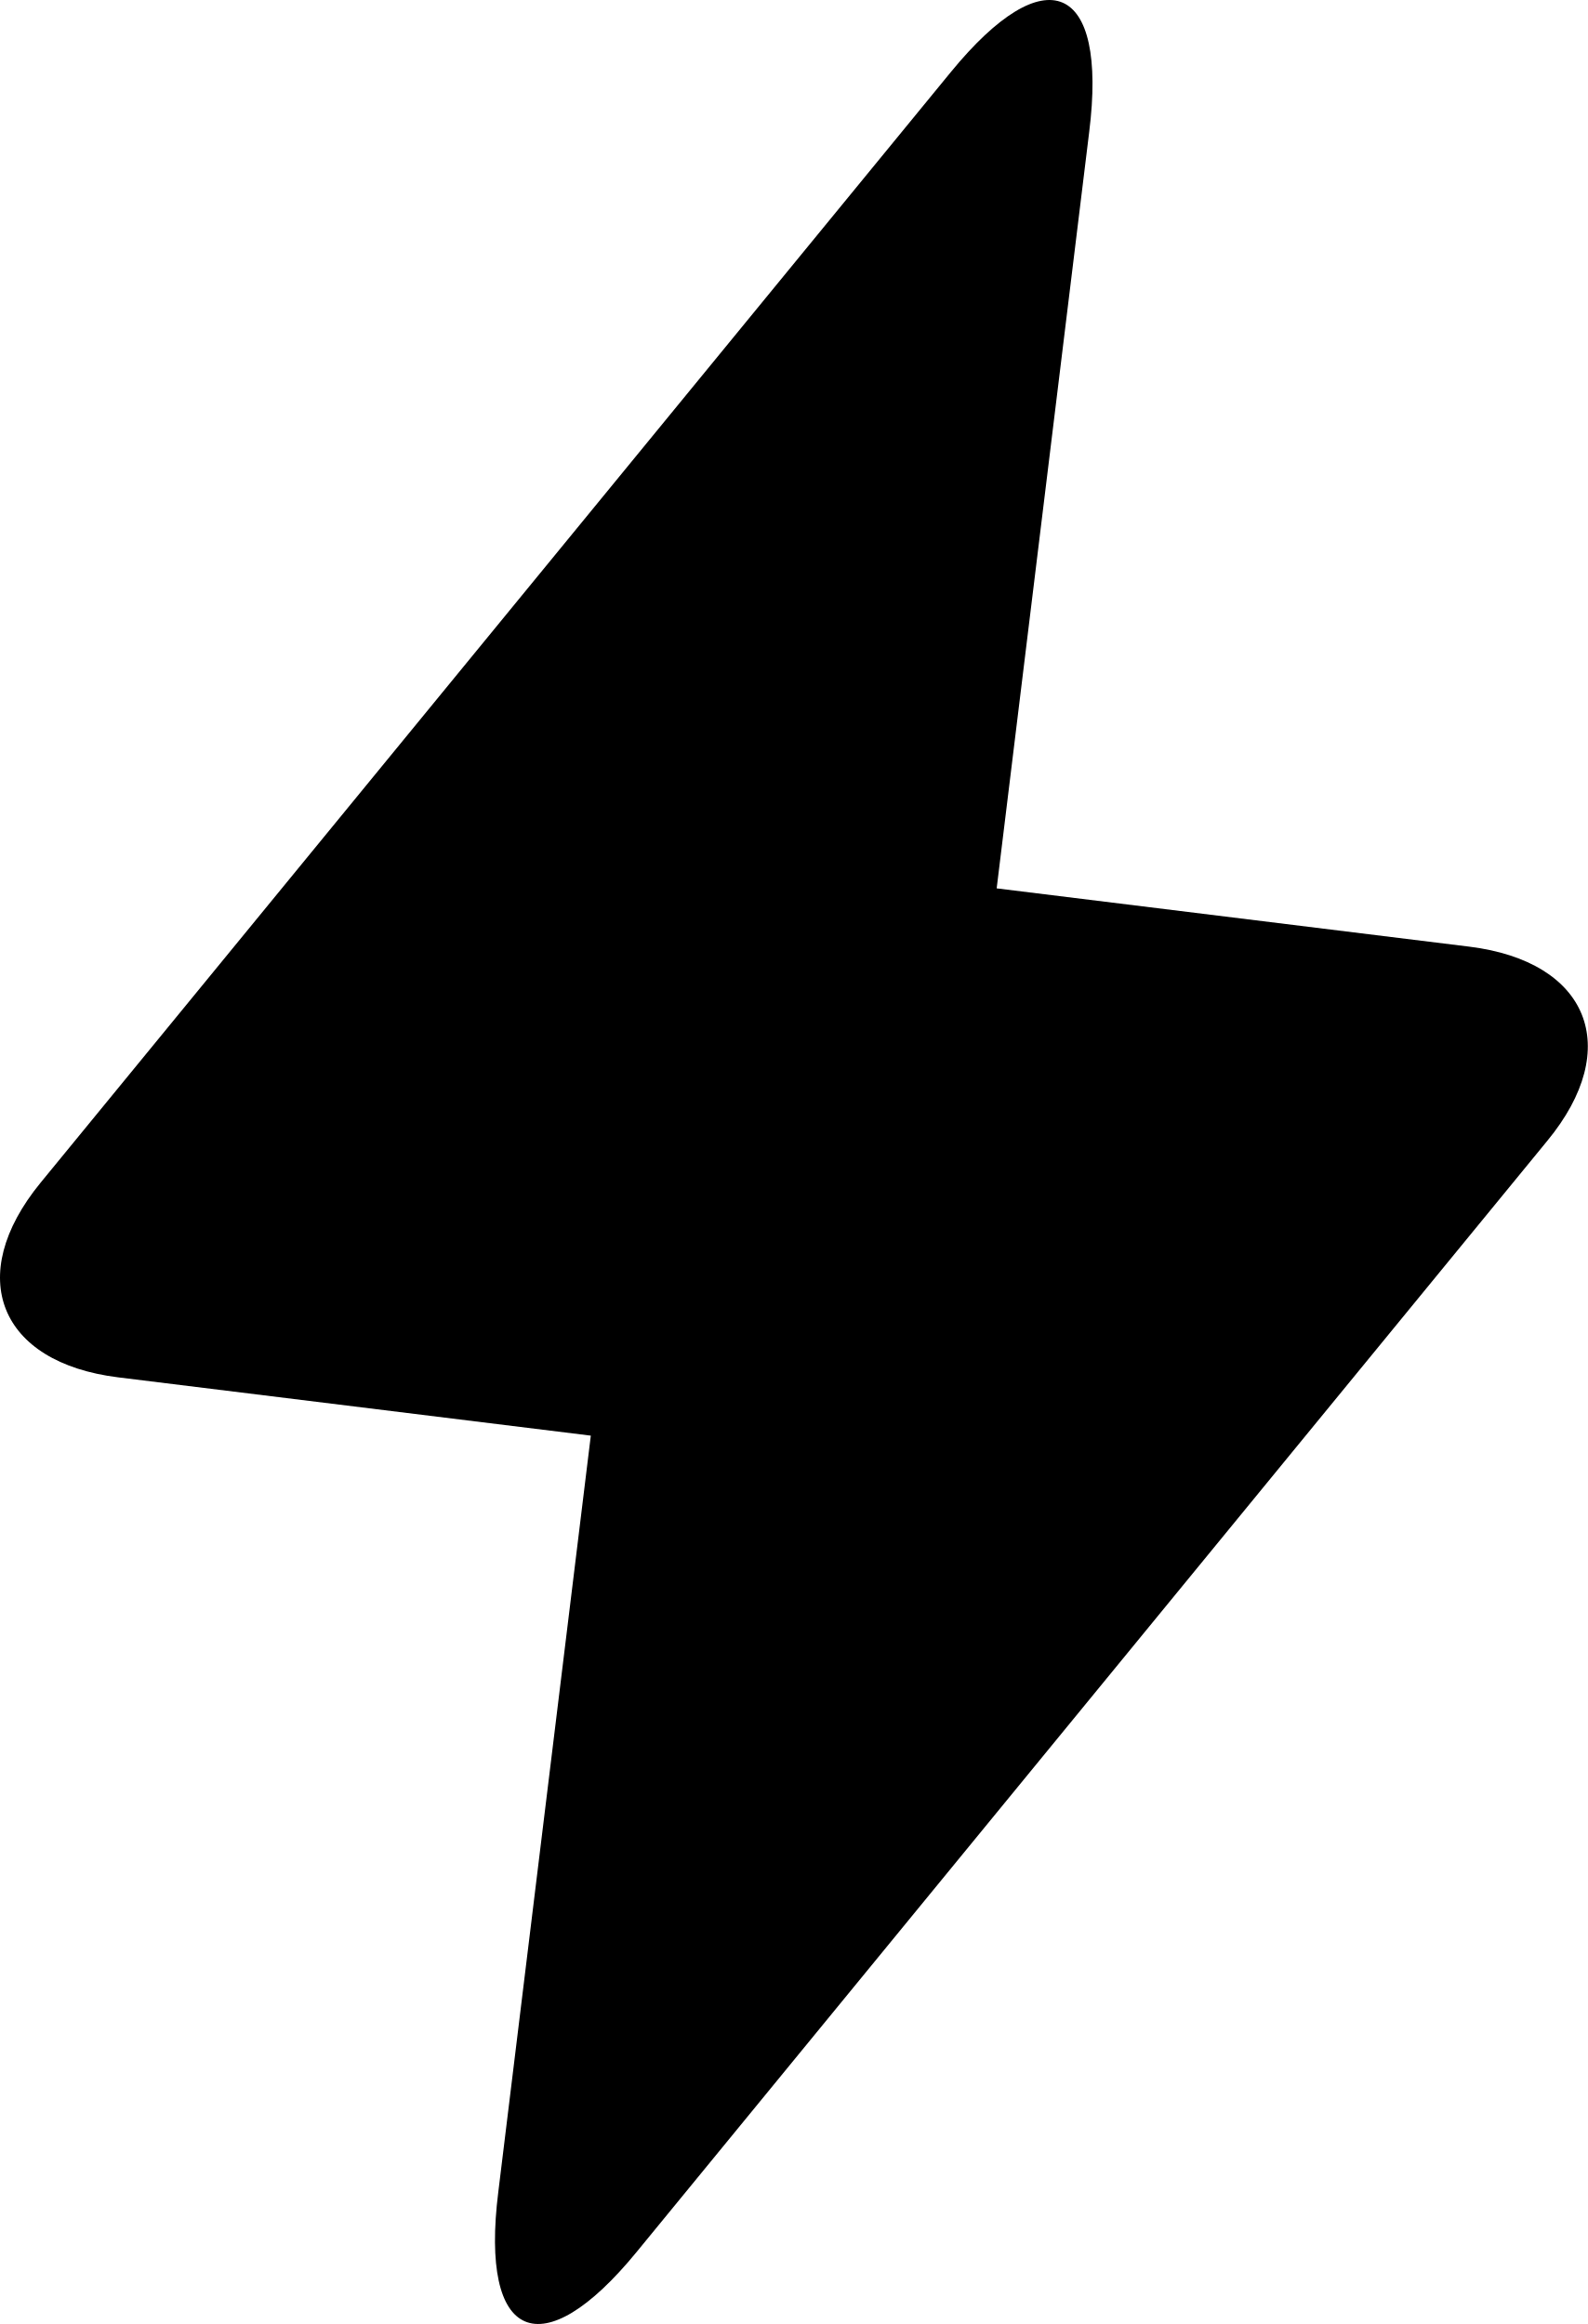
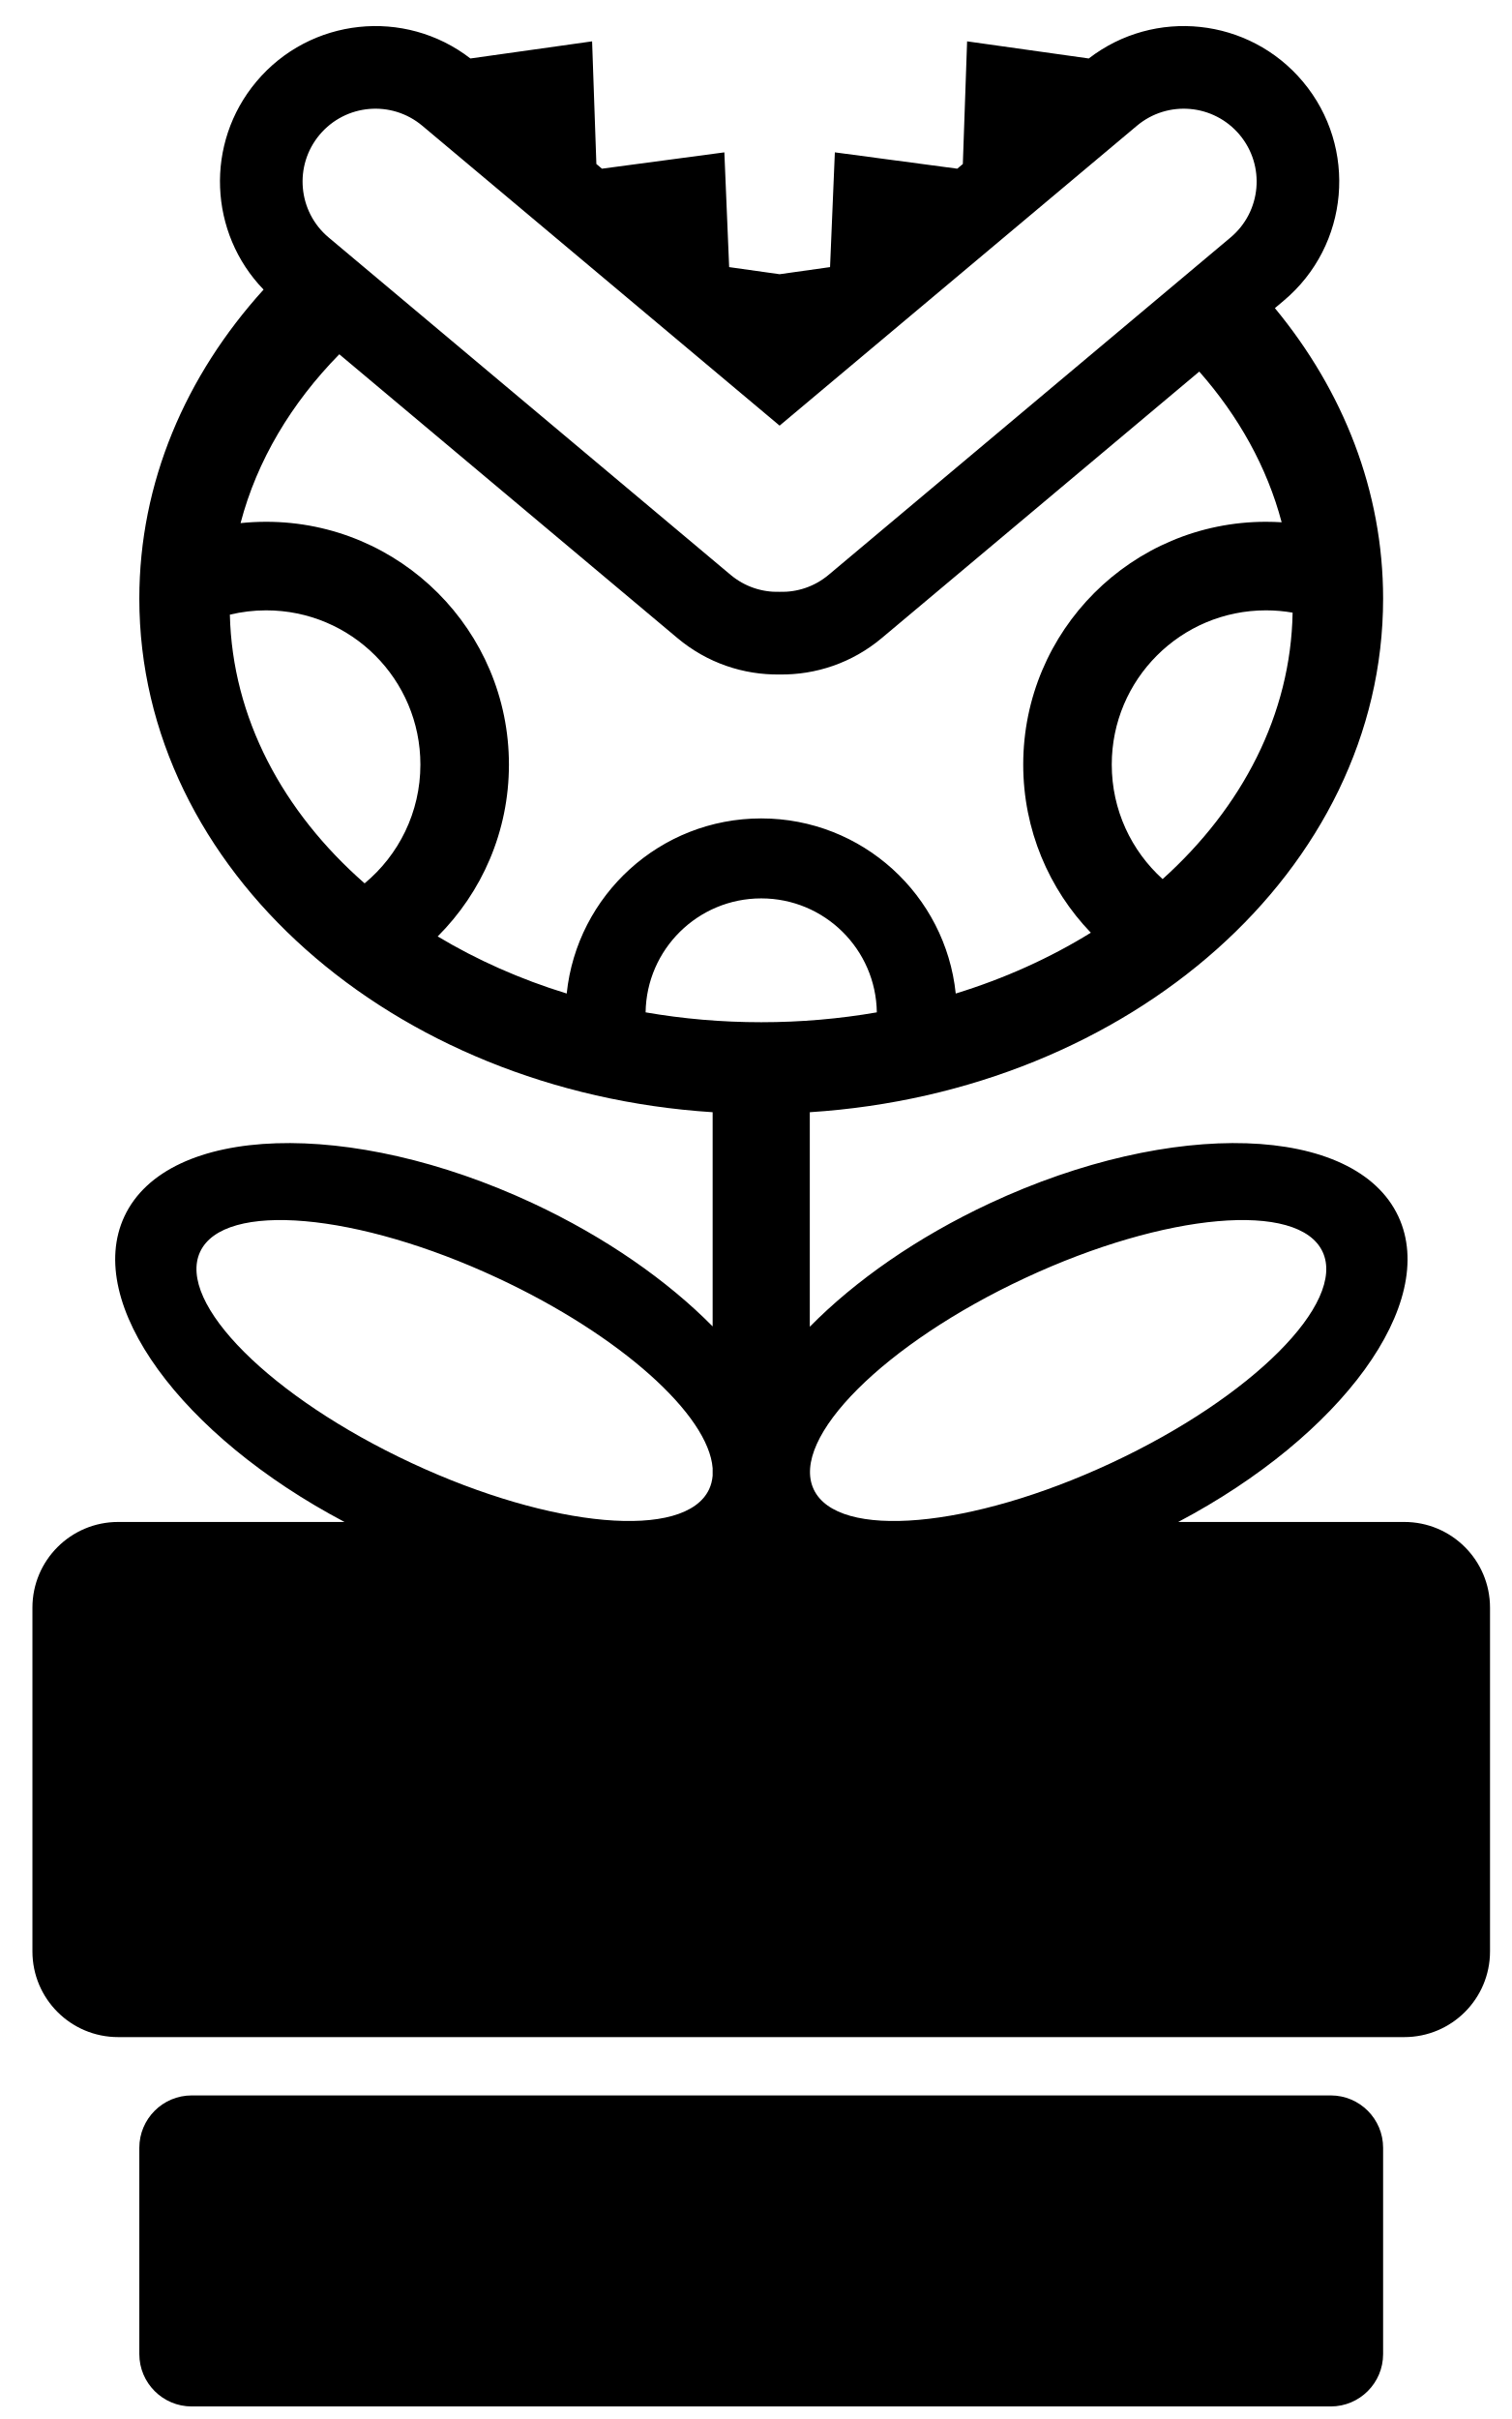
- <svg xmlns="http://www.w3.org/2000/svg" version="1.1" id="Layer_1" x="0px" y="0px" width="204.219px" height="298.95px" viewBox="0 0 204.219 298.95" style="enable-background:new 0 0 204.219 298.95;" xml:space="preserve">
-   <path d="M198.988,146.775l-117.1,142.9c-12.2,14.9-20.2,11.5-17.8-7.7l11.9-97.3l-60.8-7.5  c-15.3-1.9-19.8-13-10-25l117.1-142.9c12.2-14.9,20.2-11.5,17.8,7.7l-11.9,97.3l60.8,7.5  C204.288,123.675,208.888,134.775,198.988,146.775L198.988,146.775z" />
+ <svg xmlns="http://www.w3.org/2000/svg" width="40px" height="64px" viewBox="0 0 40 64" version="1.1">
+   <g id="Icons" stroke="none" stroke-width="1" fill="none" fill-rule="evenodd">
+     <g id="feedme-9-copy-2" transform="translate(-30, -18)" fill="#000000" fill-rule="nonzero">
+       <path d="M36.366,31.84 C36.589,31.817 36.815,31.805 37.044,31.805 C40.592,31.805 43.468,34.681 43.468,38.229 C43.468,40.005 42.748,41.612 41.583,42.775 C42.617,43.396 43.764,43.907 44.997,44.286 C45.268,41.682 47.469,39.653 50.145,39.653 C52.82,39.653 55.021,41.682 55.292,44.286 C56.589,43.887 57.792,43.342 58.867,42.677 C57.759,41.523 57.078,39.955 57.078,38.229 C57.078,34.681 59.954,31.805 63.502,31.805 C63.641,31.805 63.78,31.81 63.917,31.818 C63.532,30.363 62.779,29.014 61.737,27.831 L53.334,34.882 C52.546,35.543 51.584,35.858 50.631,35.845 C49.678,35.858 48.716,35.543 47.928,34.882 L38.979,27.373 C37.71,28.666 36.8,30.185 36.366,31.84 Z M36.083,34.262 C36.147,36.99 37.484,39.476 39.649,41.371 C40.551,40.622 41.125,39.493 41.125,38.229 C41.125,35.975 39.298,34.148 37.044,34.148 C36.713,34.148 36.391,34.188 36.083,34.262 Z M47.085,44.784 C48.07,44.955 49.094,45.045 50.145,45.045 C51.195,45.045 52.219,44.955 53.204,44.784 C53.18,43.115 51.82,41.769 50.145,41.769 C48.469,41.769 47.109,43.115 47.085,44.784 Z M60.767,41.258 C62.871,39.365 64.16,36.904 64.207,34.209 C63.978,34.169 63.743,34.148 63.502,34.148 C61.248,34.148 59.421,35.975 59.421,38.229 C59.421,39.431 59.941,40.511 60.767,41.258 Z M51.43,47.426 L51.43,53.102 C52.627,51.887 54.266,50.735 56.202,49.832 C61.028,47.582 65.866,47.74 67.006,50.185 C68.078,52.484 65.502,55.986 61.18,58.267 L67.163,58.267 C68.416,58.267 69.431,59.283 69.431,60.535 L69.431,69.628 C69.431,70.881 68.416,71.896 67.163,71.896 L33.126,71.896 C31.873,71.896 30.858,70.881 30.858,69.628 L30.858,60.535 C30.858,59.283 31.873,58.267 33.126,58.267 L39.117,58.267 C34.795,55.986 32.219,52.484 33.291,50.185 C34.432,47.74 39.269,47.582 44.096,49.832 C46.026,50.733 47.663,51.882 48.859,53.093 L48.859,47.426 C40.37,46.882 33.687,41.006 33.687,33.838 C33.687,30.77 34.91,27.94 36.975,25.662 C35.528,24.167 35.417,21.789 36.784,20.16 C38.208,18.462 40.711,18.204 42.449,19.547 L45.669,19.094 L45.782,22.339 L45.93,22.463 L49.169,22.031 L49.296,25.067 L50.631,25.255 L51.966,25.067 L52.093,22.031 L55.332,22.463 L55.48,22.339 L55.593,19.094 L58.813,19.547 C60.551,18.204 63.054,18.462 64.479,20.16 C65.939,21.9 65.712,24.496 63.971,25.956 L63.738,26.152 C65.545,28.34 66.602,30.987 66.602,33.838 C66.602,41.006 59.919,46.882 51.43,47.426 Z M48.859,57.043 L48.859,56.844 C48.751,55.437 46.427,53.331 43.172,51.814 C39.452,50.079 35.926,49.769 35.296,51.12 C34.666,52.471 37.17,54.973 40.89,56.707 C44.609,58.442 48.135,58.752 48.766,57.401 C48.818,57.289 48.848,57.169 48.859,57.043 Z M59.407,56.707 C63.127,54.973 65.631,52.471 65.001,51.12 C64.371,49.769 60.845,50.079 57.125,51.814 C53.406,53.548 50.902,56.05 51.532,57.401 C52.162,58.752 55.688,58.442 59.407,56.707 Z M35.073,73.439 L65.216,73.439 C65.982,73.439 66.602,74.06 66.602,74.825 L66.602,80.282 C66.602,81.047 65.982,81.668 65.216,81.668 L35.073,81.668 C34.307,81.668 33.687,81.047 33.687,80.282 L33.687,74.825 C33.687,74.06 34.307,73.439 35.073,73.439 Z M50.631,29.261 L41.175,21.327 C40.359,20.642 39.143,20.749 38.458,21.565 C37.774,22.381 37.88,23.597 38.696,24.282 L49.333,33.208 C49.711,33.525 50.174,33.672 50.631,33.658 C51.088,33.672 51.551,33.525 51.929,33.208 L62.566,24.282 C63.382,23.597 63.489,22.381 62.804,21.565 C62.119,20.749 60.903,20.642 60.087,21.327 L50.631,29.261 Z" id="Combined-Shape" />
+     </g>
+   </g>
</svg>
